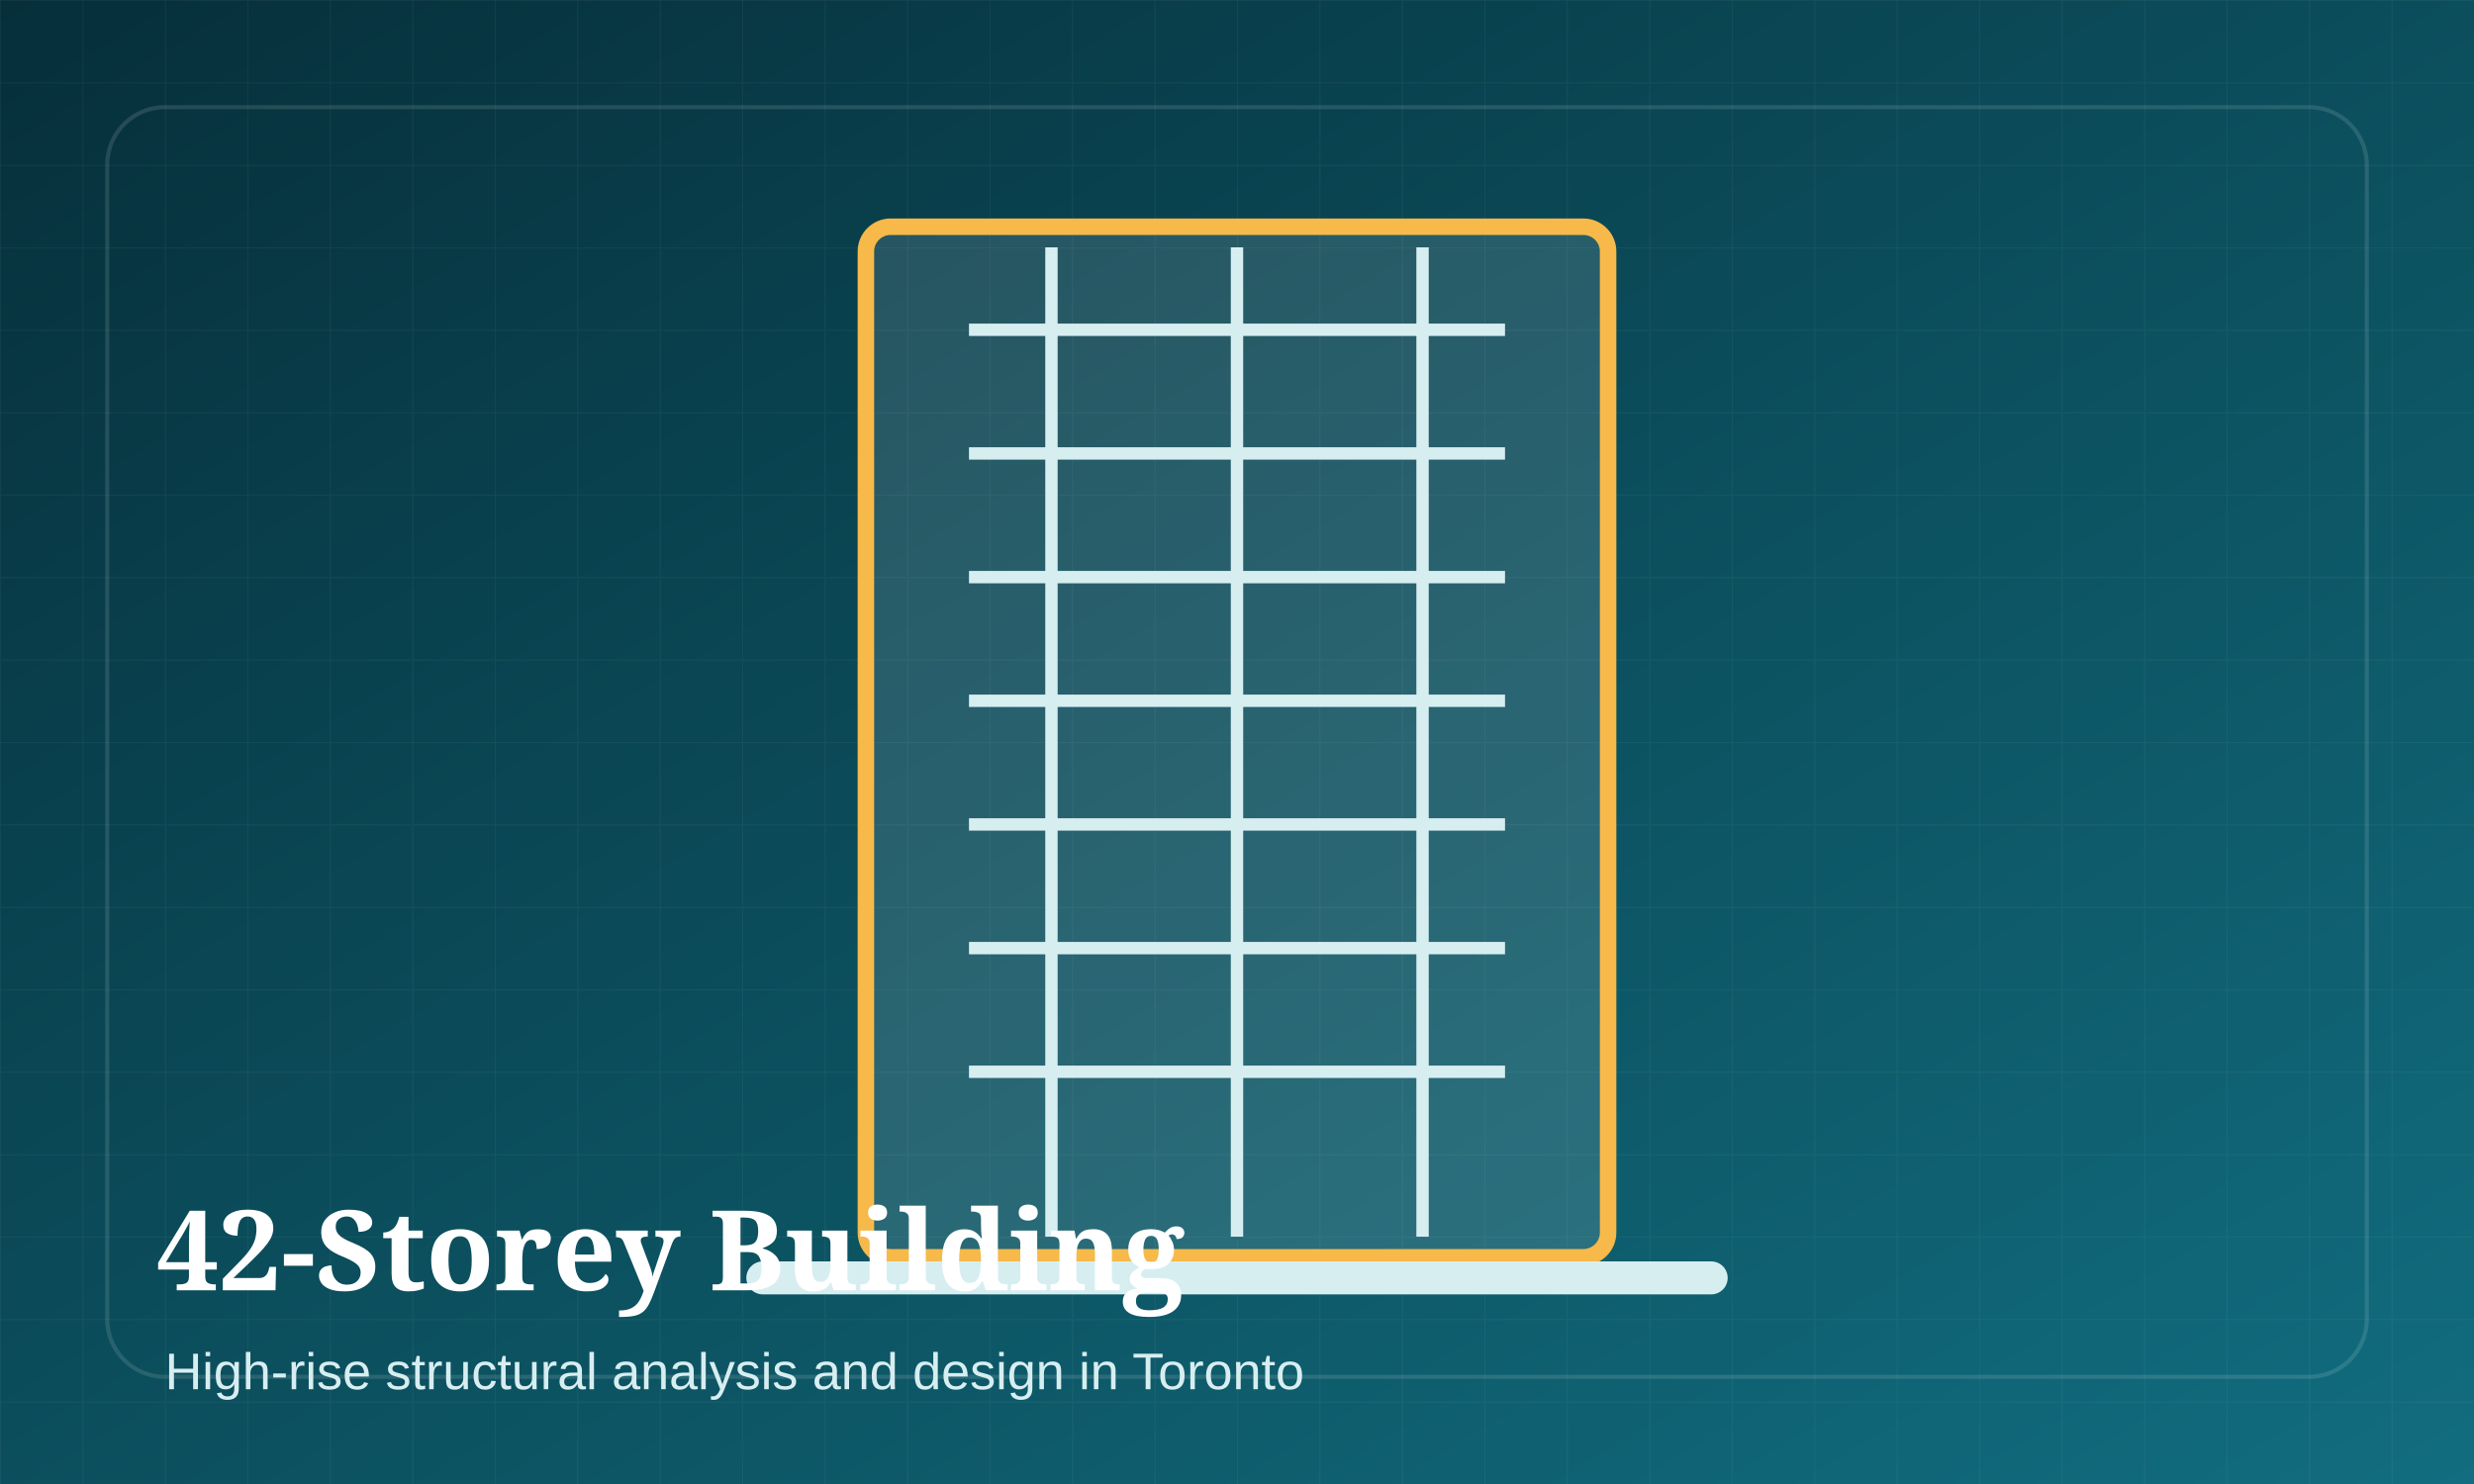
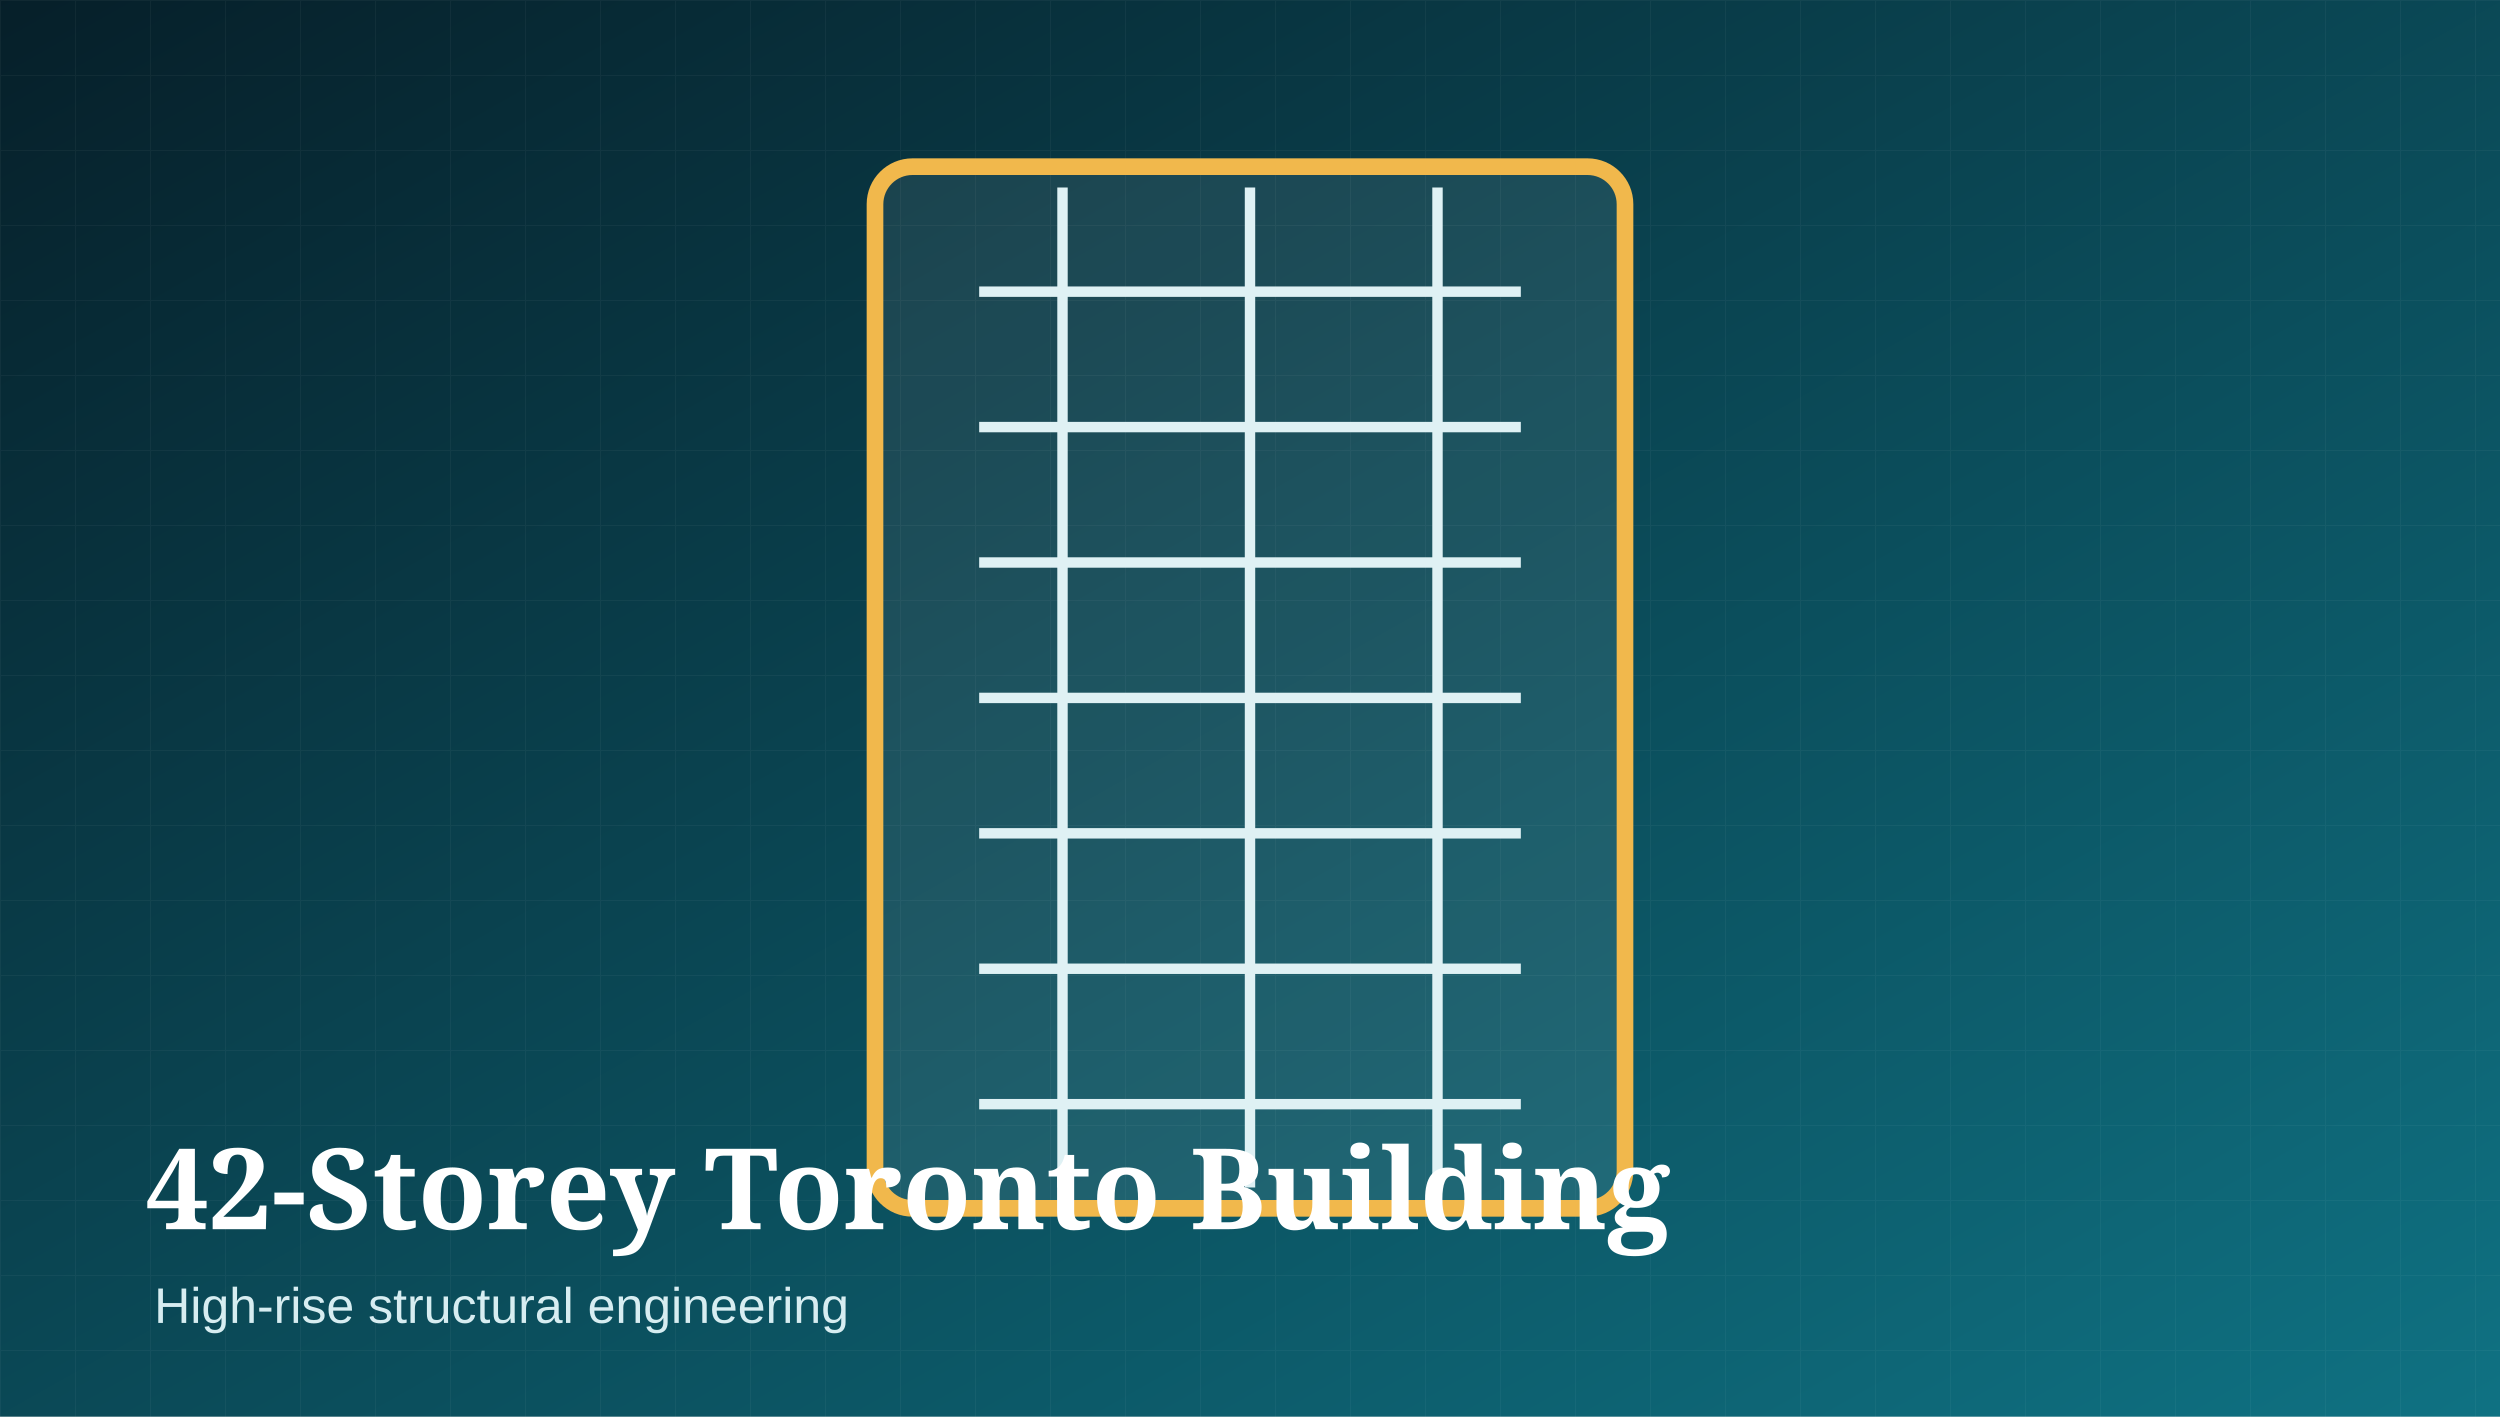
- <svg xmlns="http://www.w3.org/2000/svg" viewBox="0 0 1200 720" role="img" aria-label="42-Storey Building">
+ <svg xmlns="http://www.w3.org/2000/svg" viewBox="0 0 1200 680">
  <defs>
-     <linearGradient id="bg" x1="0" y1="0" x2="1" y2="1">
-       <stop offset="0" stop-color="#062f3a" />
-       <stop offset="1" stop-color="#116d7f" />
+     <linearGradient id="g" x1="0" y1="0" x2="1" y2="1">
+       <stop stop-color="#061f29" />
+       <stop offset="1" stop-color="#0f7283" />
    </linearGradient>
-     <pattern id="grid" width="40" height="40" patternUnits="userSpaceOnUse">
-       <path d="M40 0H0V40" fill="none" stroke="#ffffff" stroke-opacity=".045" stroke-width="1" />
+     <pattern id="p" width="36" height="36" patternUnits="userSpaceOnUse">
+       <path d="M36 0H0V36" fill="none" stroke="#fff" stroke-opacity=".04" />
    </pattern>
  </defs>
-   <rect width="1200" height="720" fill="url(#bg)" />
-   <rect width="1200" height="720" fill="url(#grid)" />
-   <rect x="420" y="110" width="360" height="500" rx="12" fill="#ffffff" fill-opacity=".12" stroke="#f6b94a" stroke-width="8" />
-   <g stroke="#d7eef1" stroke-width="6">
-     <path d="M470 160h260M470 220h260M470 280h260M470 340h260M470 400h260M470 460h260M470 520h260" />
-     <path d="M510 120v480M600 120v480M690 120v480" />
+   <rect width="1200" height="680" fill="url(#g)" />
+   <rect width="1200" height="680" fill="url(#p)" />
+   <rect x="420" y="80" width="360" height="500" rx="18" fill="#fff" fill-opacity=".08" stroke="#f1b84c" stroke-width="8" />
+   <g stroke="#dff1f4" stroke-width="5">
+     <path d="M470 140h260M470 205h260M470 270h260M470 335h260M470 400h260M470 465h260M470 530h260M510 90v480M600 90v480M690 90v480" />
  </g>
-   <path d="M370 620h460" stroke="#d7eef1" stroke-width="16" stroke-linecap="round" />
-   <rect x="52" y="52" width="1096" height="616" rx="28" fill="none" stroke="#ffffff" stroke-opacity=".12" stroke-width="2" />
-   <text x="76" y="626" fill="#ffffff" font-family="Georgia, serif" font-size="54" font-weight="700">42-Storey Building</text>
-   <text x="80" y="674" fill="#d7eef1" font-family="Arial, sans-serif" font-size="25">High-rise structural analysis and design in Toronto</text>
+   <text x="70" y="590" fill="#fff" font-family="Georgia" font-size="54" font-weight="700">42-Storey Toronto Building</text>
+   <text x="74" y="635" fill="#d7edf1" font-family="Arial" font-size="24">High-rise structural engineering</text>
</svg>
